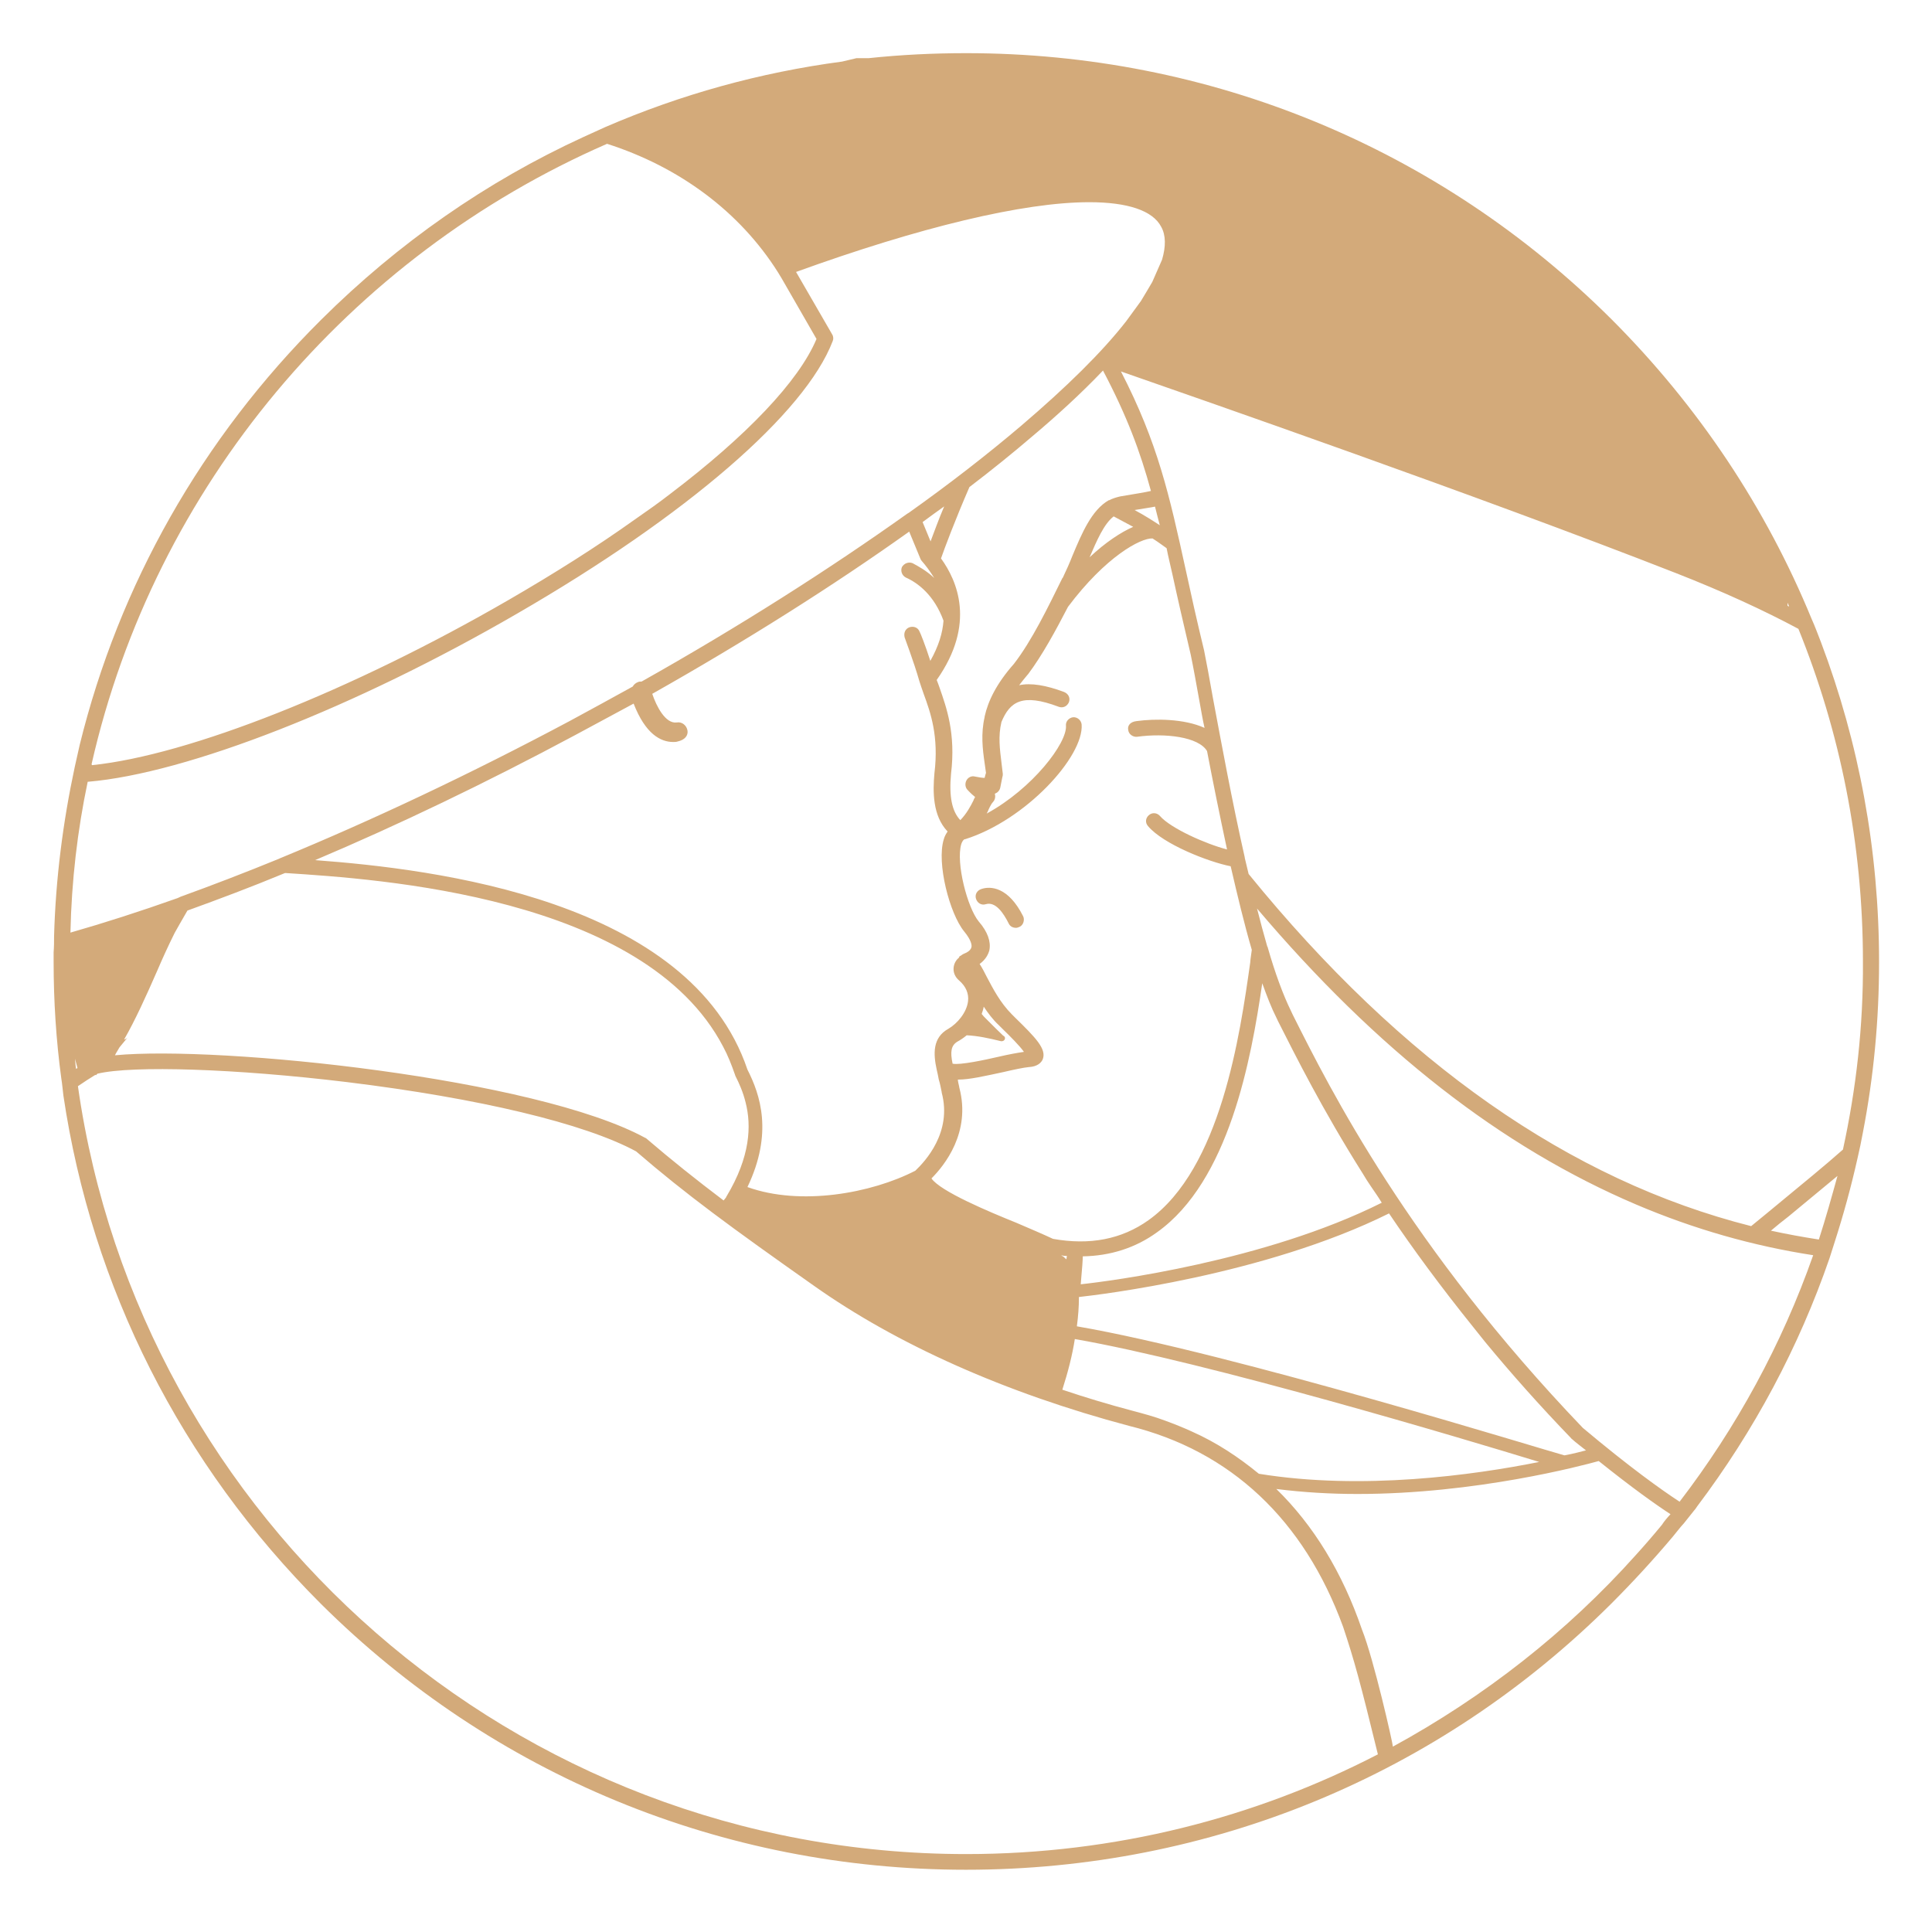
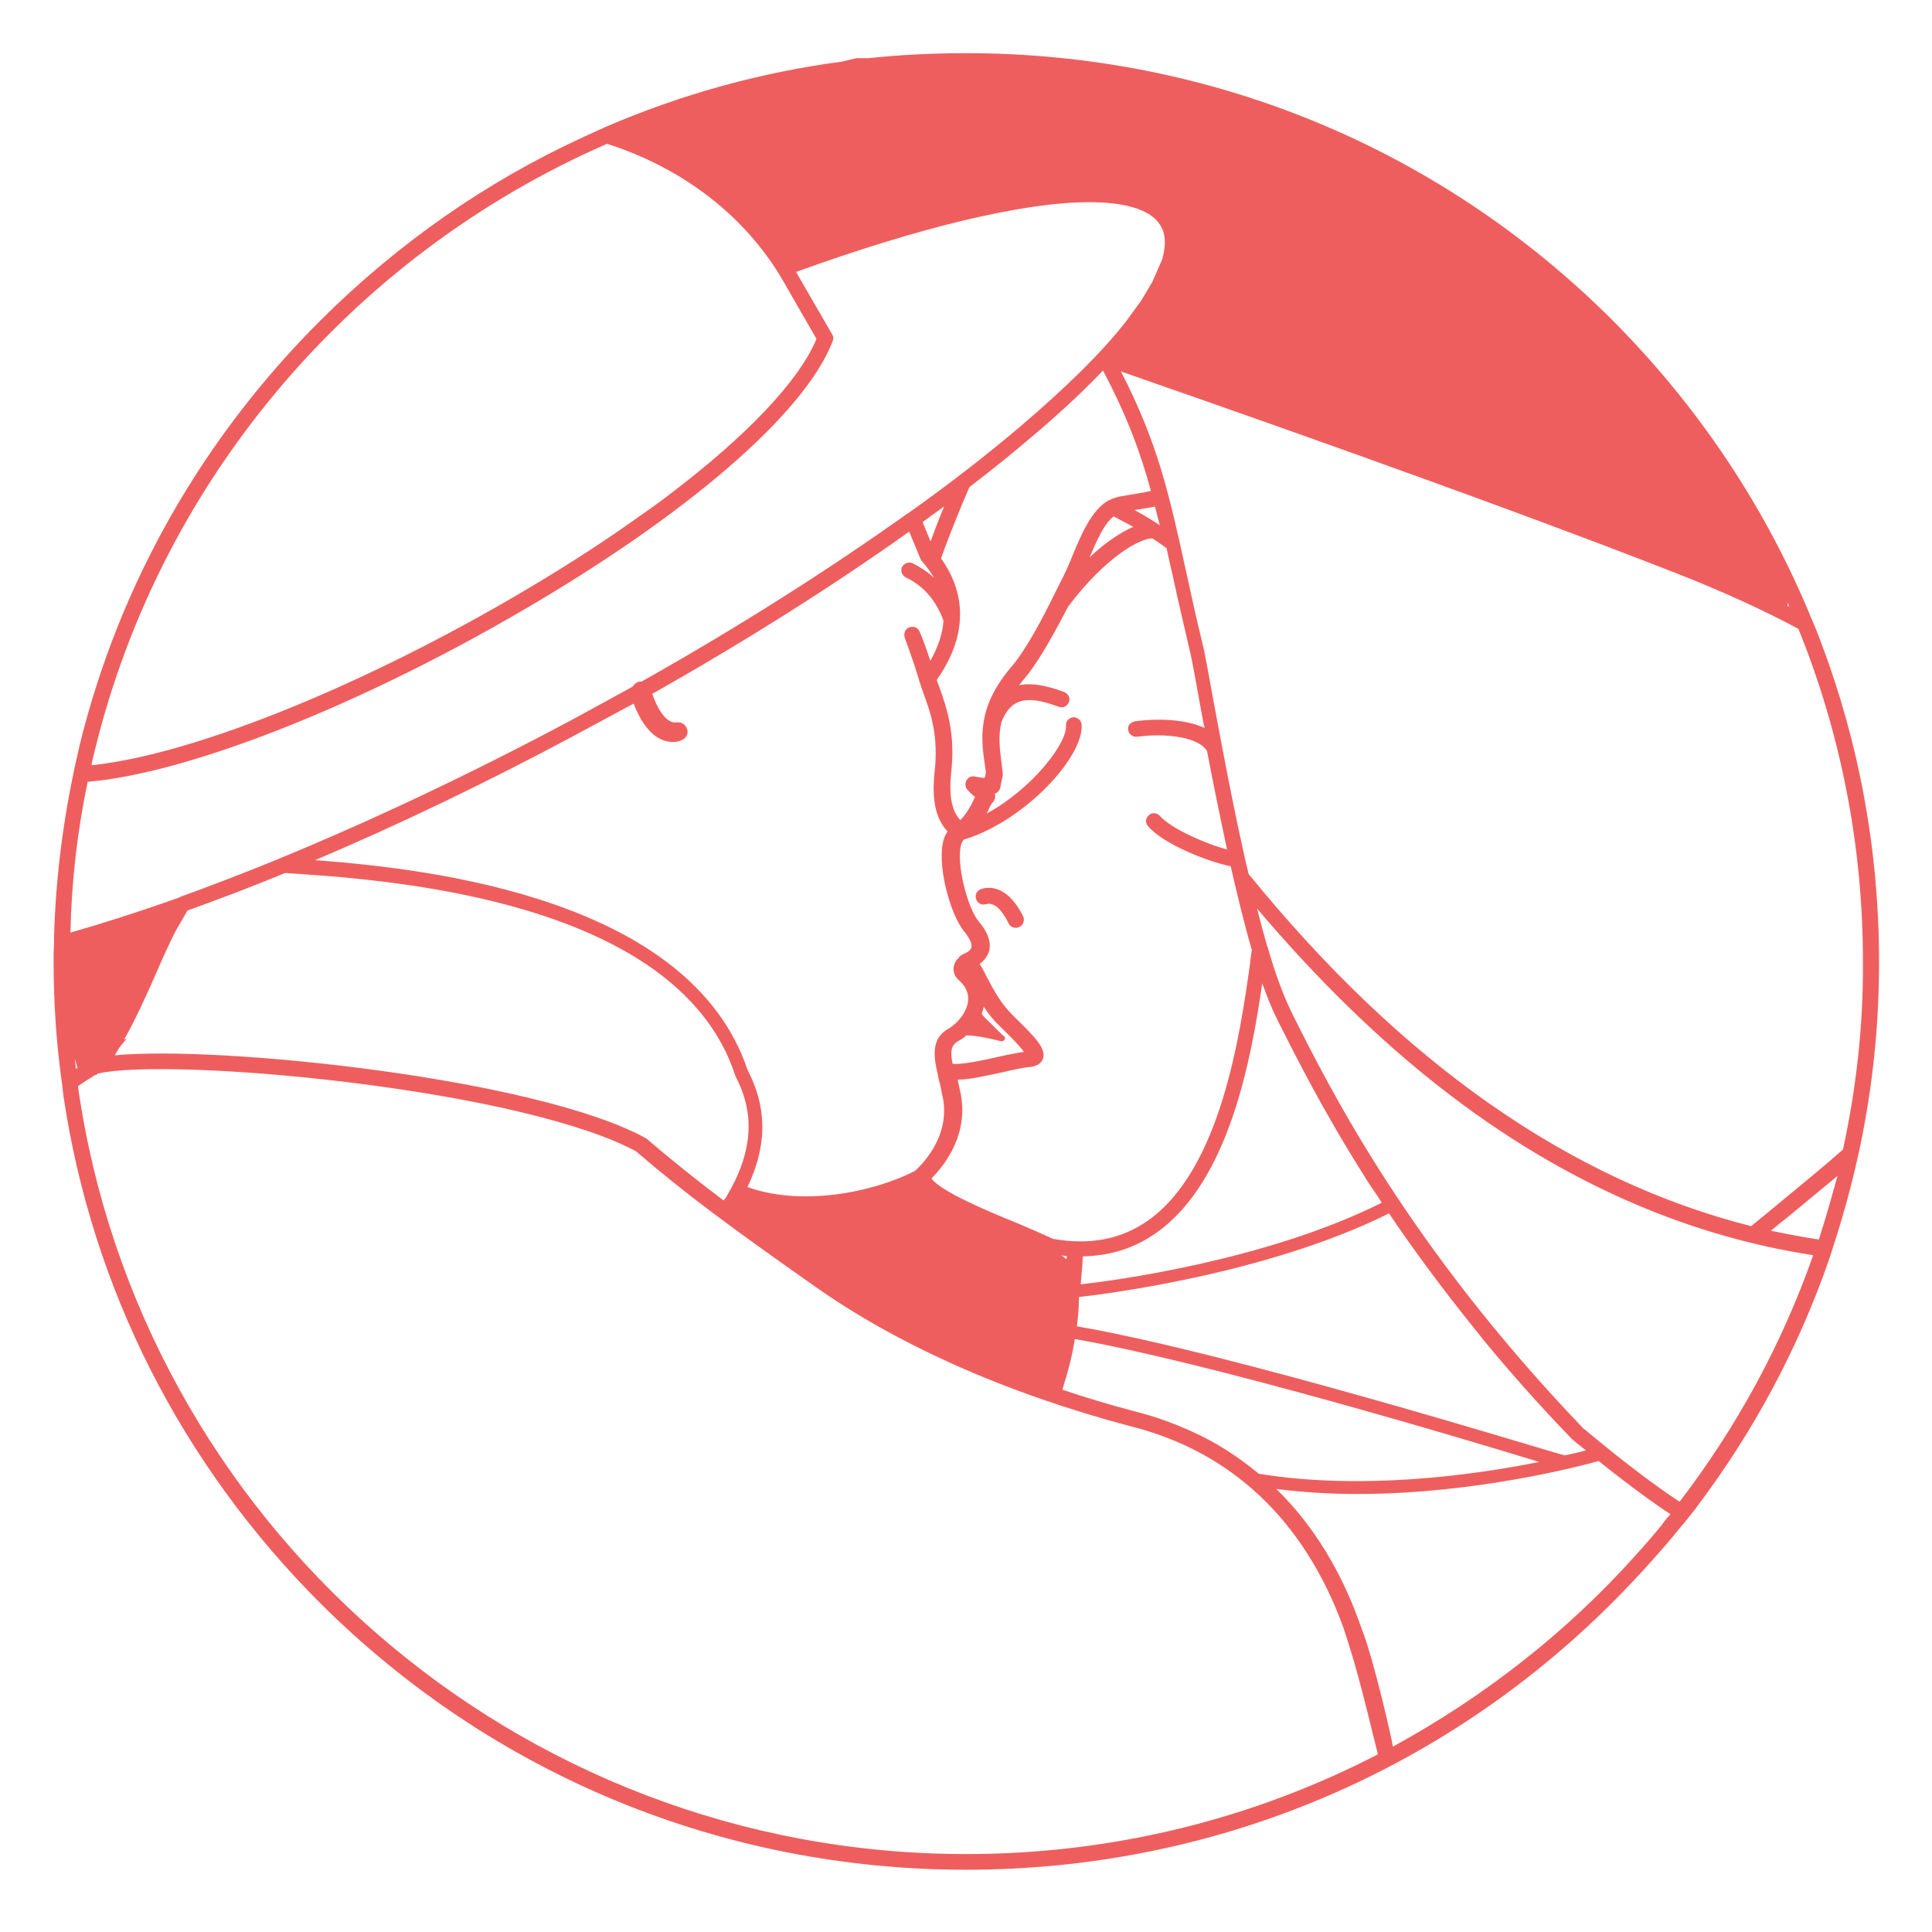
<svg xmlns="http://www.w3.org/2000/svg" version="1.1" id="Calque_1" x="0px" y="0px" viewBox="0 0 850.4 850.4" style="enable-background:new 0 0 850.4 850.4;" xml:space="preserve">
-   <style type="text/css"> .st0{fill:#D3AA7A;} </style>
+   <style type="text/css"> .st0{fill:#ef5e5e;} </style>
  <g>
    <path class="st0" d="M432,391.3c-1.9,0.6-3,2.4-2.4,4.3c0.6,1.9,2.4,3,4.3,2.4c4.3-1.3,7.8,3.9,10.1,8.5c0.6,1.3,1.9,1.9,3.2,1.9 c0.6,0,0.9-0.2,1.5-0.4c1.7-0.7,2.4-3,1.7-4.6C443.8,390.2,435.9,390,432,391.3z" />
    <path class="st0" d="M801.5,282.6c-1.3-3.3-2.6-6.9-4.1-10.2c-20-48.7-49.7-93.5-88.1-131.9C633.5,65,532.5,23.4,425.3,23.4 c-14.4,0-28.8,0.7-42.9,2.2h-5.4l-6.3,1.5c-36.2,4.8-71.1,14.5-104.2,28.8c-3.4,1.5-6.5,3-9.9,4.5c-42.4,19.5-81.2,46.5-115.2,80.3 C88.7,193.1,52.4,257.5,35.1,327.8c-0.7,3.3-1.5,6.5-2.2,9.8c-5.2,24.3-8.4,49.2-9.1,74.5c0,2.4,0,4.6-0.2,7.1c0,1.3,0,2.8,0,4.1 c0,17.3,1.1,34.6,3.4,51.5c0.4,2.4,0.6,5,0.9,7.4c12.5,84.4,51.7,162.2,113.3,223.7c75.8,75.4,176.8,117.1,284,117.1 c107.4,0,208.2-41.6,284-117.1c9.5-9.5,18.5-19.3,27.1-29.5c1.7-2,3.2-4.1,4.9-5.9l4.3-5.4c0.6-0.7,1.1-1.3,1.5-2 c25.2-33.4,44.8-70.2,58.3-109.3c0.7-2.2,1.5-4.6,2.2-6.9c3.9-12.1,7.3-24.5,10.1-37c0.9-3.9,1.7-7.6,2.4-11.5 c4.7-24.3,7.1-49.4,7.1-74.9C827.1,374.4,818.3,327,801.5,282.6z M618.5,205.3c0,0,0-0.2,0-0.6l0,0 C618.5,204.9,618.5,205.3,618.5,205.3z M496.6,321.3c0.2,1.9,2.1,3.2,3.9,3c12.3-1.7,27.1,0,30.8,6.3c2.6,13.6,5.6,28.4,8.8,43.3 c-9.3-2.4-24.8-9.3-29.5-14.7c-1.3-1.5-3.4-1.7-4.9-0.4c-1.5,1.3-1.7,3.3-0.4,4.8c6.7,8,26.7,15.8,36.4,17.7c3,13,6,25.5,9.3,36.8 c-0.2,1.9-0.6,3.7-0.7,5.6c-4.5,31.8-12.9,90.7-44.8,113.4c-11.8,8.4-25.8,11.1-42,8.2c-4.3-2-10.1-4.5-16.2-7.1 c-11.9-4.8-33.4-13.8-37.3-19.5c5.8-5.8,17.4-20.3,12.3-39.8c-0.2-1.3-0.6-2.4-0.7-3.7c0,0,0,0,0.2,0c4.9,0,11.4-1.5,19.8-3.3 c4.7-1.1,9-2,11.2-2.2c3.9-0.2,5.6-2,6.2-3.5c1.7-4.5-3.2-9.5-12.1-18.2l-1.5-1.5c-5.2-5.2-8.4-11.5-11-16.4 c-1.1-2.2-2.1-4.1-3.2-5.8c2.8-2,3.9-4.5,4.3-6.1c0.7-3.7-0.7-8-4.7-12.6c-5-6.1-10.1-25.8-7.7-34c0.2-0.6,0.7-1.9,1.5-2.2h0.2 c26.7-8.4,52.3-36.4,51.3-50.5c-0.2-1.9-1.9-3.3-3.7-3.2c-1.9,0.2-3.4,1.9-3.2,3.7c0.6,7.6-14.7,27.7-34.9,38.7 c0.4-0.7,0.7-1.3,0.9-1.9c0.6-1.3,1.3-2.6,1.9-3.2c0.7-0.7,1.1-1.9,0.9-3c0-0.2,0-0.4-0.2-0.6c0.2,0,0.4-0.2,0.4-0.2 c1.1-0.4,1.9-1.5,2.1-2.6c0.6-3.3,0.9-4.3,0.9-4.5c0.2-0.6,0.2-0.9,0.2-1.5c-0.2-1.7-0.4-3.3-0.6-5c-0.7-5.8-1.5-11.5,0-17.8 c3.7-8.9,9.1-12.8,25.2-6.7c1.9,0.7,3.7-0.2,4.5-2c0.7-1.9-0.2-3.7-2.1-4.5c-8-3-14.6-4.1-19.8-3c1.1-1.5,2.4-3,3.7-4.6l0.2-0.2 c6.3-8.4,12.1-19.1,17.6-29.7c16.6-22.1,31.9-30.3,37.2-30.1c3,1.9,5,3.5,6.2,4.3c0.7,3.7,1.7,7.6,2.6,11.7 c2.2,10.2,4.9,21.9,8,35.1c1.1,5.2,2.4,12.5,3.9,20.8c0.7,3.7,1.3,7.6,2.2,11.5c-9-4.1-21.8-4.1-29.9-3 C497.5,317.7,496.2,319.4,496.6,321.3z M52.6,461l3.7-4.5c-0.4,0.6-1.1,0.9-1.7,1.1c4.9-8.5,9.7-19.1,14.6-30.3 c2.4-5.6,5-11.3,7.7-16.7l2.2-3.9l3.4-5.9c13.8-5,28.2-10.4,42.9-16.5h0.6c40.1,2.6,157.6,10,192.3,76.4c2.1,3.9,3.7,8,5.2,12.3 c0,0.2,0.2,0.4,0.2,0.6c1.7,3.3,3.4,7.2,4.5,11.7c2.6,10.2,2.1,23.8-8.4,41.3c-0.2,0.2-0.2,0.6-0.4,0.7l-0.9,1.1 c-12.3-9.3-22.8-17.7-33.8-27.1c-0.2-0.2-0.4-0.4-0.6-0.4C236,474.6,96.9,460.1,50.6,464.5C51.1,463.4,51.9,462.3,52.6,461z M302.6,321.5c-0.4-2.2-2.4-3.9-4.7-3.5c-5,0.7-9-7.2-10.8-12.6c41.4-23.4,79.7-47.6,113.1-71.4l5,12.1c0.2,0.4,0.4,0.7,0.6,0.9 c1.5,1.7,3.5,4.3,5.4,7.4c-3.5-3.3-7.1-5.2-9.5-6.5c-1.7-0.7-3.7,0-4.7,1.7c-0.7,1.7,0,3.7,1.7,4.6c5.4,2.4,12.5,7.8,16.6,19 c-0.4,5.4-2.1,11.1-5.8,17.7c-2.2-6.9-4.5-12.6-4.7-12.8c-0.7-1.9-2.6-2.6-4.5-2c-1.9,0.7-2.6,2.6-2.1,4.5c0,0.2,3.9,10.2,6.5,19.3 l0,0l0,0c0.6,1.7,1.1,3.5,1.9,5.6c3,8.2,6.7,18.6,4.7,34.9c-0.7,7.8-0.9,18.6,5.8,25.6c-0.6,0.9-1.3,2-1.7,3.5 c-3.2,10.4,2.6,32.7,9,40.5c3.2,3.9,3.4,6.1,3.2,6.9c-0.2,0.9-0.9,1.7-2.2,2.4c-0.9,0.4-1.7,0.7-2.4,1.3c-0.2,0-0.2,0.2-0.4,0.2 c-0.2,0.2-0.4,0.2-0.4,0.4c0,0,0,0,0,0.2c-1.3,1.1-2.1,2.4-2.4,4.1c-0.4,2.4,0.6,4.6,2.4,6.1c3,2.6,4.3,5.8,3.9,9.1 c-0.6,5-4.7,9.8-8.6,12.1c-7.1,3.9-6.7,11.1-5.2,18l0,0c0.4,1.5,0.6,2.8,0.9,4.3c0.6,1.9,0.9,3.7,1.3,5.6v0.2 c4.7,17.5-7.3,30.3-11.6,34.4c-19.4,10-50.6,15.6-73.9,7.2c11.4-23.8,5.6-40.7,0-51.7c-25.2-74.7-137.6-88.3-190.3-92.2 c36.4-15.4,75.2-34,114.4-55c8.6-4.6,17.2-9.3,25.8-13.9c5.2,13.4,11.9,16.9,17.4,16.9c0.7,0,1.3,0,1.9-0.2 C301.5,325.7,303,323.7,302.6,321.5z M406.1,229.8c3.2-2.4,6.3-4.6,9.5-6.9c-2.6,6.1-4.5,11.5-6,15.4L406.1,229.8z M441.5,455.8 c-0.7-0.6-4.7-4.6-7.7-7.6c-0.6-0.6-1.1-1.1-1.7-1.9c0.4-1.1,0.7-2,0.9-3.2c1.9,2.8,3.9,5.6,6.7,8.2l1.5,1.5 c3.4,3.3,7.7,7.6,9.5,10.2c-2.8,0.4-6.7,1.1-11.4,2.2c-5.6,1.3-16.8,3.7-20,3c-1.1-5.2-0.7-8,2.1-9.7c1.3-0.7,2.8-1.7,4.1-2.8 c4.7,0.2,9.9,1.3,15.1,2.6c0.2,0,0.2,0,0.4,0c0.6,0,1.1-0.4,1.3-0.9C442.5,456.7,442.3,456.2,441.5,455.8z M469.4,554.3 c-0.6-0.4-0.9-0.9-1.5-1.3c-0.4-0.2-0.6-0.2-0.7-0.4c0.6,0,0.9,0.2,1.5,0.2c0.4,0,0.7,0,0.9,0C469.5,553.4,469.5,553.7,469.4,554.3 z M473.1,589.4c58.4,10.2,170.5,43.7,204.4,54.1c-28.9,5.8-77.9,12.6-123.4,5.2c-9-7.4-18.7-13.8-29.5-18.6 c-3.7-1.7-7.7-3.3-11.8-4.8c-4.5-1.7-9.3-3-14.2-4.3c-10.6-2.8-20.9-5.9-31-9.3C470.1,603.9,472,596.5,473.1,589.4z M474,583.8 c0.6-4.5,0.9-8.7,0.9-12.5c0-0.2,0-0.2,0-0.4l0,0c8.2-0.9,81.6-9.5,136.5-36.8c10.5,15.6,22.8,32.3,37.2,50.2 c1.7,2.2,3.5,4.3,5.2,6.5c11.4,13.8,23.9,27.9,37.9,42.4c0,0.2,0.2,0.2,0.2,0.2c2.1,1.9,4.1,3.3,6.2,5c-2.4,0.6-5.6,1.5-9.5,2.2 C681.3,638.7,542,595.5,474,583.8z M475.7,565.3c0.7-7.6,0.9-11.1,0.9-12.3c12.1-0.2,23.2-3.7,32.7-10.6 c31.6-22.5,41.4-75.8,46.3-109.6c2.1,5.8,4.1,11,6.2,15.1l0.7,1.5c7.8,15.4,19.4,38.7,37.3,67.1c1.1,1.9,2.4,3.9,3.7,5.8 c1.5,2.2,3.2,4.6,4.7,7.1C556.7,555.2,488,564,475.7,565.3z M479.6,245.3c3.2-7.4,6.3-14.7,10.6-18c3.2,1.7,6,3.2,8.6,4.6 C493.3,234.3,486.5,238.8,479.6,245.3z M499.4,224.5c4.1-0.7,7.1-1.1,9-1.5c0.7,2.6,1.3,5.4,2.1,8.2 C507.6,229.3,503.9,226.9,499.4,224.5z M493.1,218.5c-1.7,0.4-3.4,0.9-4.9,1.7H488c-7.5,4.3-11.8,14.5-15.9,24.3 c-1.3,3.3-2.8,6.7-4.3,9.8l-0.2,0.2c-6.3,12.8-13.4,27.5-21.3,37.7c-7.7,8.7-11.4,16.4-12.9,23.2v0.2c-1.7,7.4-0.9,14.1,0,20.3 c0.2,1.5,0.4,2.8,0.6,4.3c-0.2,0.6-0.4,1.3-0.6,2.2c-0.9,0-2.4-0.2-4.3-0.6c-1.5-0.4-3,0.4-3.7,1.7c-0.7,1.3-0.6,3,0.4,4.1 c0.2,0.2,1.5,1.7,3.4,3.2c-0.2,0.6-0.6,0.9-0.7,1.5c-1.3,2.6-3,5.8-5.8,8.7c-3.7-3.9-5-10.4-4.1-20.3c2.2-18-2.1-29.5-5-37.9 c-0.4-1.3-0.9-2.4-1.3-3.5c17.4-24.7,9-43.7,1.9-53.5c1.5-4.3,6-16.4,12.5-31.4c9.7-7.4,19-14.9,27.4-22.1 c10.6-8.9,21.7-19,31.4-29.2c10.5,19.9,16.4,35.7,21.1,53C504.1,216.7,499.6,217.4,493.1,218.5z M786.8,265.3 c0.2,0.6,0.6,1.1,0.7,1.7c-0.2-0.2-0.6-0.2-0.7-0.4V265.3z M267.2,63.3c31.9,10.2,58.4,29.9,75.2,56.5c0.6,0.9,1.1,1.9,1.7,2.8 l15.3,26.6c-7.8,18.6-30.8,42.7-64.4,68.2c-5,3.9-10.3,7.6-15.9,11.5c-16.4,11.7-34.9,23.4-55.1,35.1 c-69.1,40-140.8,68.4-183.5,72.8l-0.2-0.4C68.1,213.9,153.8,112.8,267.2,63.3z M38.6,343.9L38.6,343.9c-0.2,0-0.4,0-0.4,0 C38.4,343.9,38.4,343.9,38.6,343.9z M38.6,344.1h0.2c43.5-3.7,117.6-32.7,188.8-74c74.9-43.3,126.8-88.3,138.9-119.9 c0.4-0.9,0.4-2-0.2-3l-15.9-27.5C404.8,100,450.5,89,479.4,89c17,0,28,3.7,31.7,10.8c2.1,3.7,2.1,8.7,0.4,14.5l-4.3,9.8 c-1.5,2.6-3.2,5.4-5,8.4l-6.5,8.9c-10.6,13.6-26.3,29-46.1,45.9c-14.7,12.5-31.4,25.5-49.7,38.5c-0.2,0-0.2,0.2-0.4,0.2 c-34.4,24.5-74.1,49.8-117.1,74c-0.6,0-1.1,0-1.5,0.2c-1.1,0.4-1.9,1.1-2.4,2c-9.1,5-18.5,10.2-27.8,15.2 c-43.9,23.4-87,43.7-127,60.2c-0.4,0.2-0.6,0.2-0.9,0.4c-14.9,6.1-29.5,11.7-43.3,16.7c-0.4,0.2-0.9,0.4-1.3,0.6 c-16.6,5.9-32.5,11-47.2,15.2C31.5,387.6,34.1,365.5,38.6,344.1z M33,466l1.1,4.1c-0.2,0.2-0.4,0.2-0.6,0.4 C33.2,469.2,33.2,467.5,33,466z M425.3,816.1c-198.8,0-363.9-147.2-391-338c2.8-1.9,5.2-3.5,7.7-5l0.2,0.2c0.2-0.2,0.6-0.6,0.7-0.7 c15.5-3.7,61.1-2.2,109.8,3.7c58.1,7.1,104.6,18.2,127.3,30.5c21.8,18.8,41.6,33.3,78.2,59.1c36.4,25.8,84.2,47.2,138.7,61.7 c44.8,11,77.1,41.4,94.3,88.5c4.9,14.7,7.5,24.2,15.3,56.1C552.6,800.1,490.8,816.1,425.3,816.1z M731.5,671.2 c-3.7,4.5-7.5,8.9-11.4,13.2c-30.4,34-66.7,62.4-107,84.4c0-1.3-8.4-38.5-13.6-51.5l0,0c-8.6-25.1-21.3-45.9-37.7-61.9 c11.9,1.5,23.9,2.2,35.7,2.2c52.1,0,99-12.5,106.2-14.5c14.6,11.7,25,19.1,31.6,23.4C733.9,668,732.6,669.5,731.5,671.2z M739.3,661c-7.7-5-22-15.2-42.6-32.5c-76.5-79.9-111.1-148.8-127.7-181.9l-0.7-1.5c-3.5-7.1-7.1-16.9-10.3-28.1 c0-0.2,0-0.2-0.2-0.4c-1.5-5.2-3-10.8-4.5-16.7c52.8,62.3,107.5,105,166.9,130.3c25.4,10.8,51.3,18.2,77.9,22.3 C784.3,591.8,764.3,628.4,739.3,661z M800.6,545.6c-7.1-1.1-14.2-2.4-21.1-3.9c2.6-2.2,5.2-4.3,7.8-6.3 c7.8-6.5,15.1-12.5,21.5-17.8C806.2,527,803.6,536.3,800.6,545.6z M811.2,506c-8,7.1-17.6,14.9-28.6,24c-2.6,2.2-8.4,6.9-11.8,9.7 c-79.5-20.1-153.5-71.7-221.2-155c-0.6-2.4-1.1-4.6-1.7-7.1c0,0,0,0,0-0.2c-5.6-24.7-10.3-50.4-14-70.1c-1.5-8.4-2.8-15.6-3.9-21 c-3.2-13.2-5.8-24.9-8-35.1c-7.3-33.3-12.3-56.1-28.6-87.7c33,11.5,157.6,54.8,244.4,88.8c20.4,8,38.3,16.2,53.8,24.5 C809.9,322,820,371.4,820,423.1C820.2,451.7,817,479.4,811.2,506z" />
  </g>
</svg>
